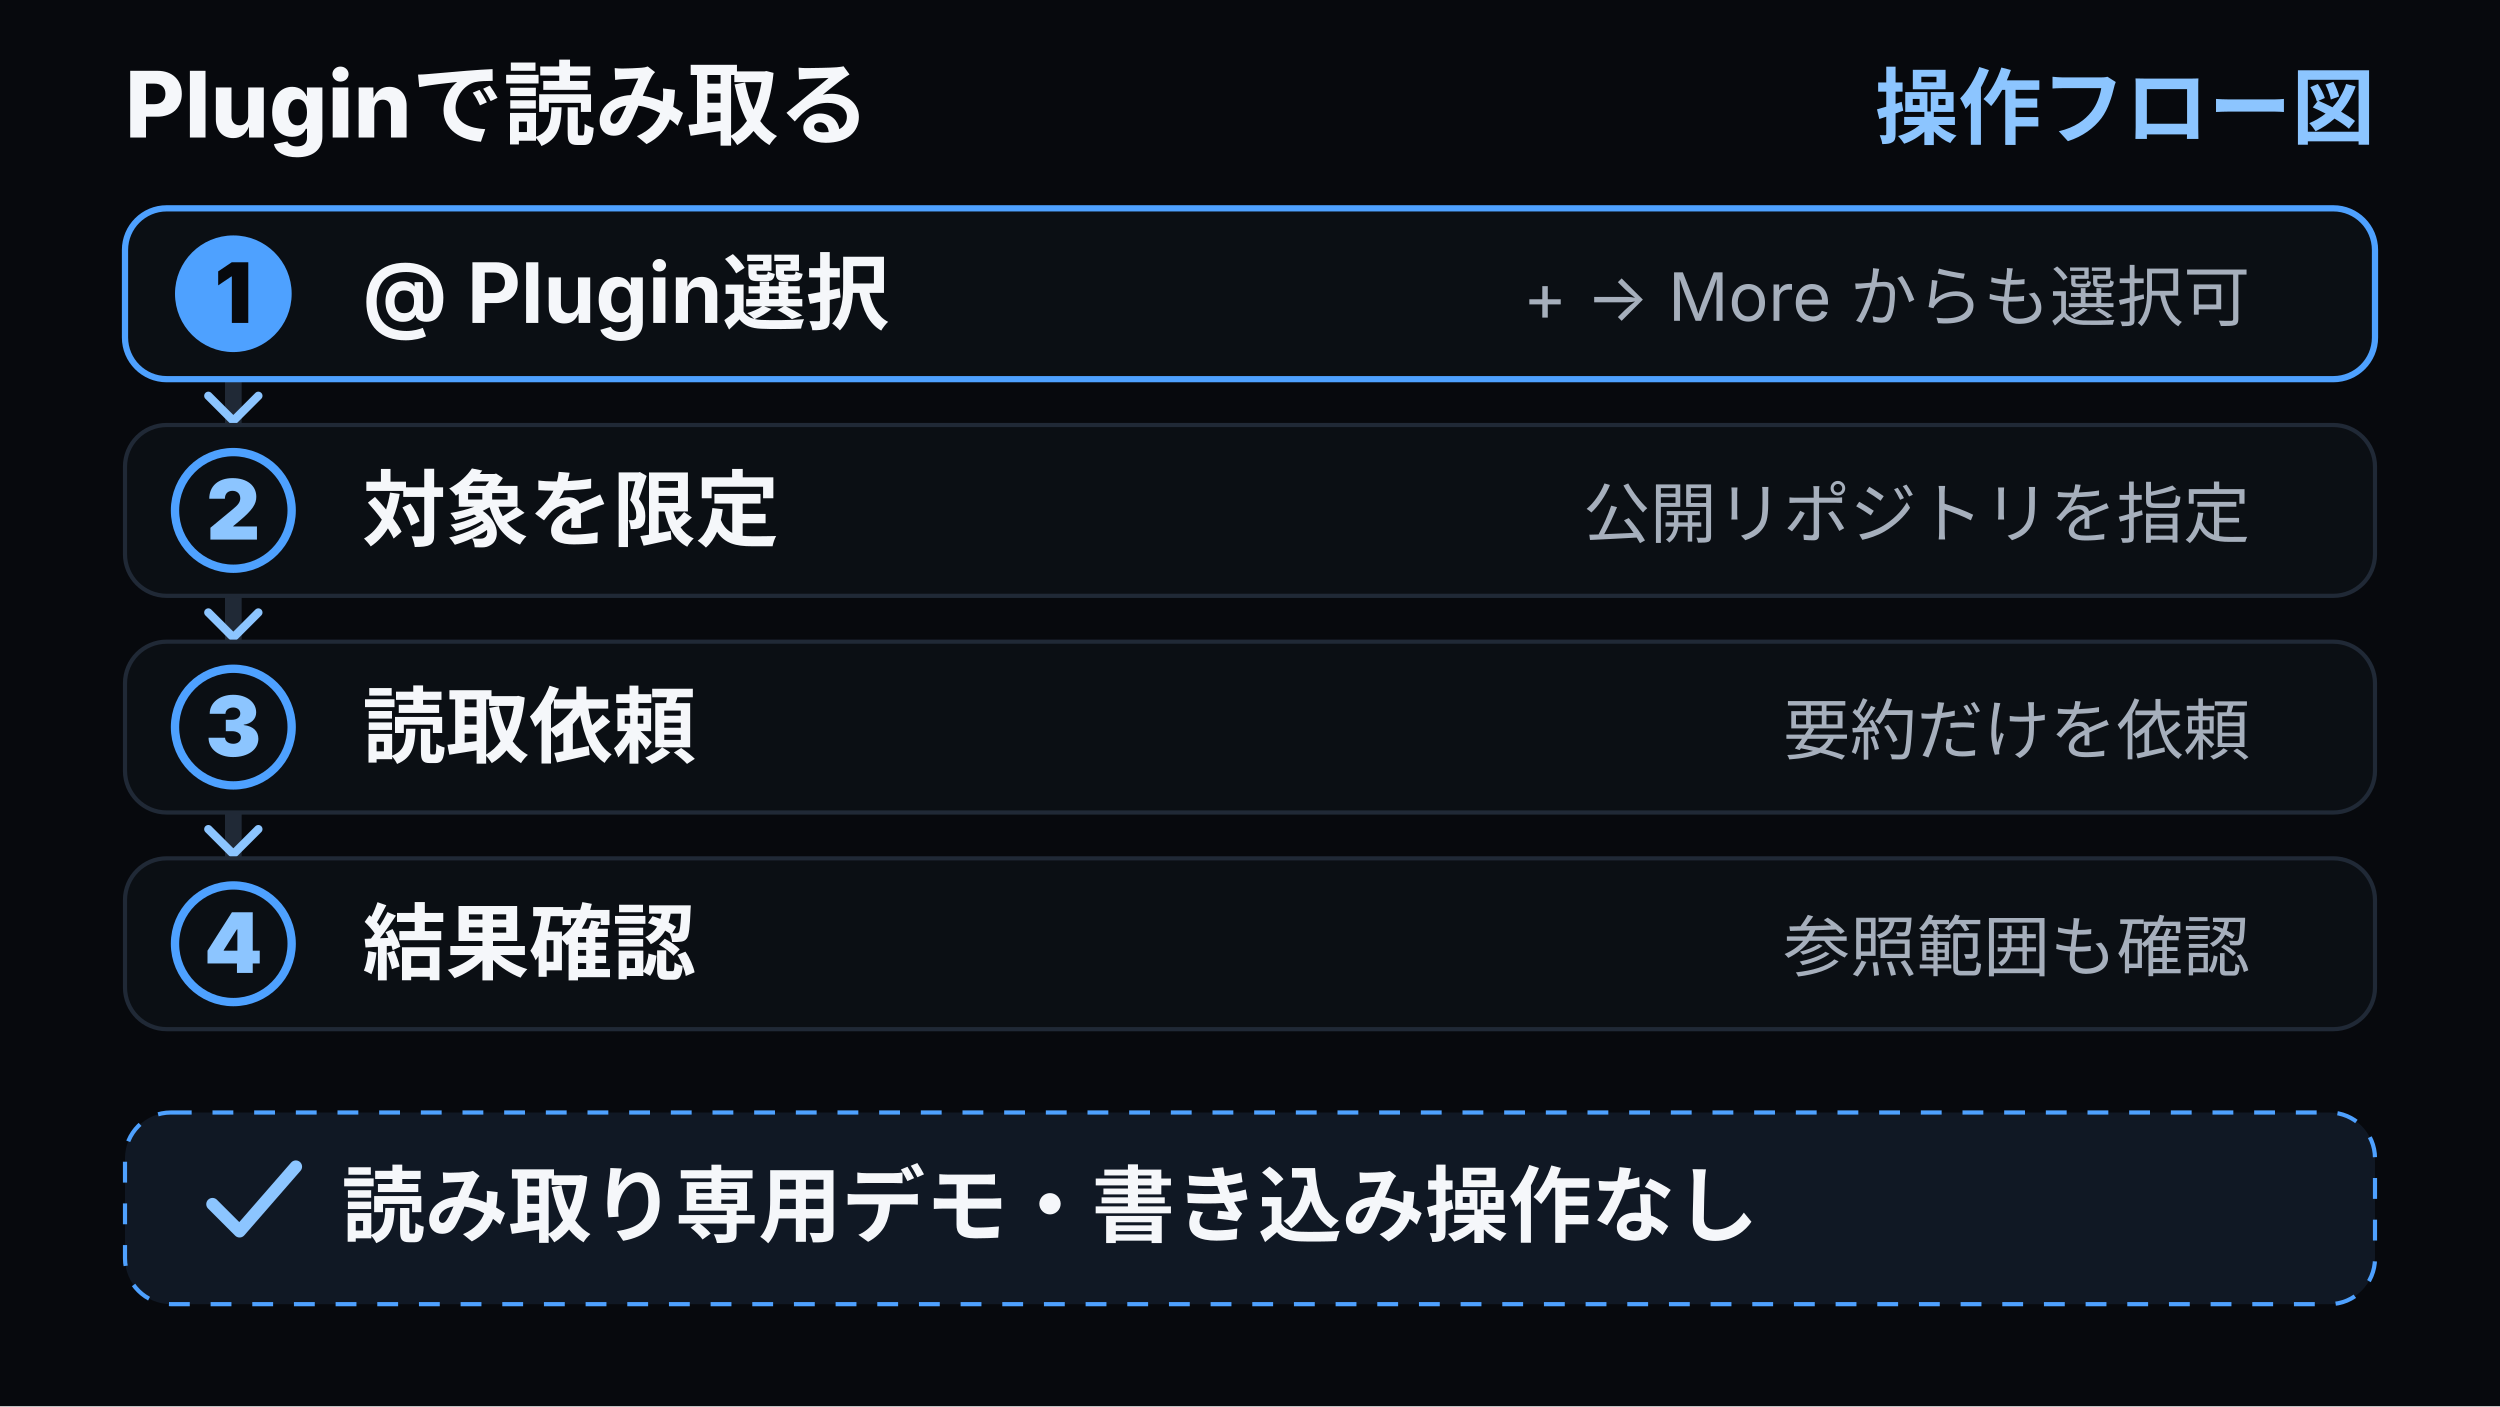
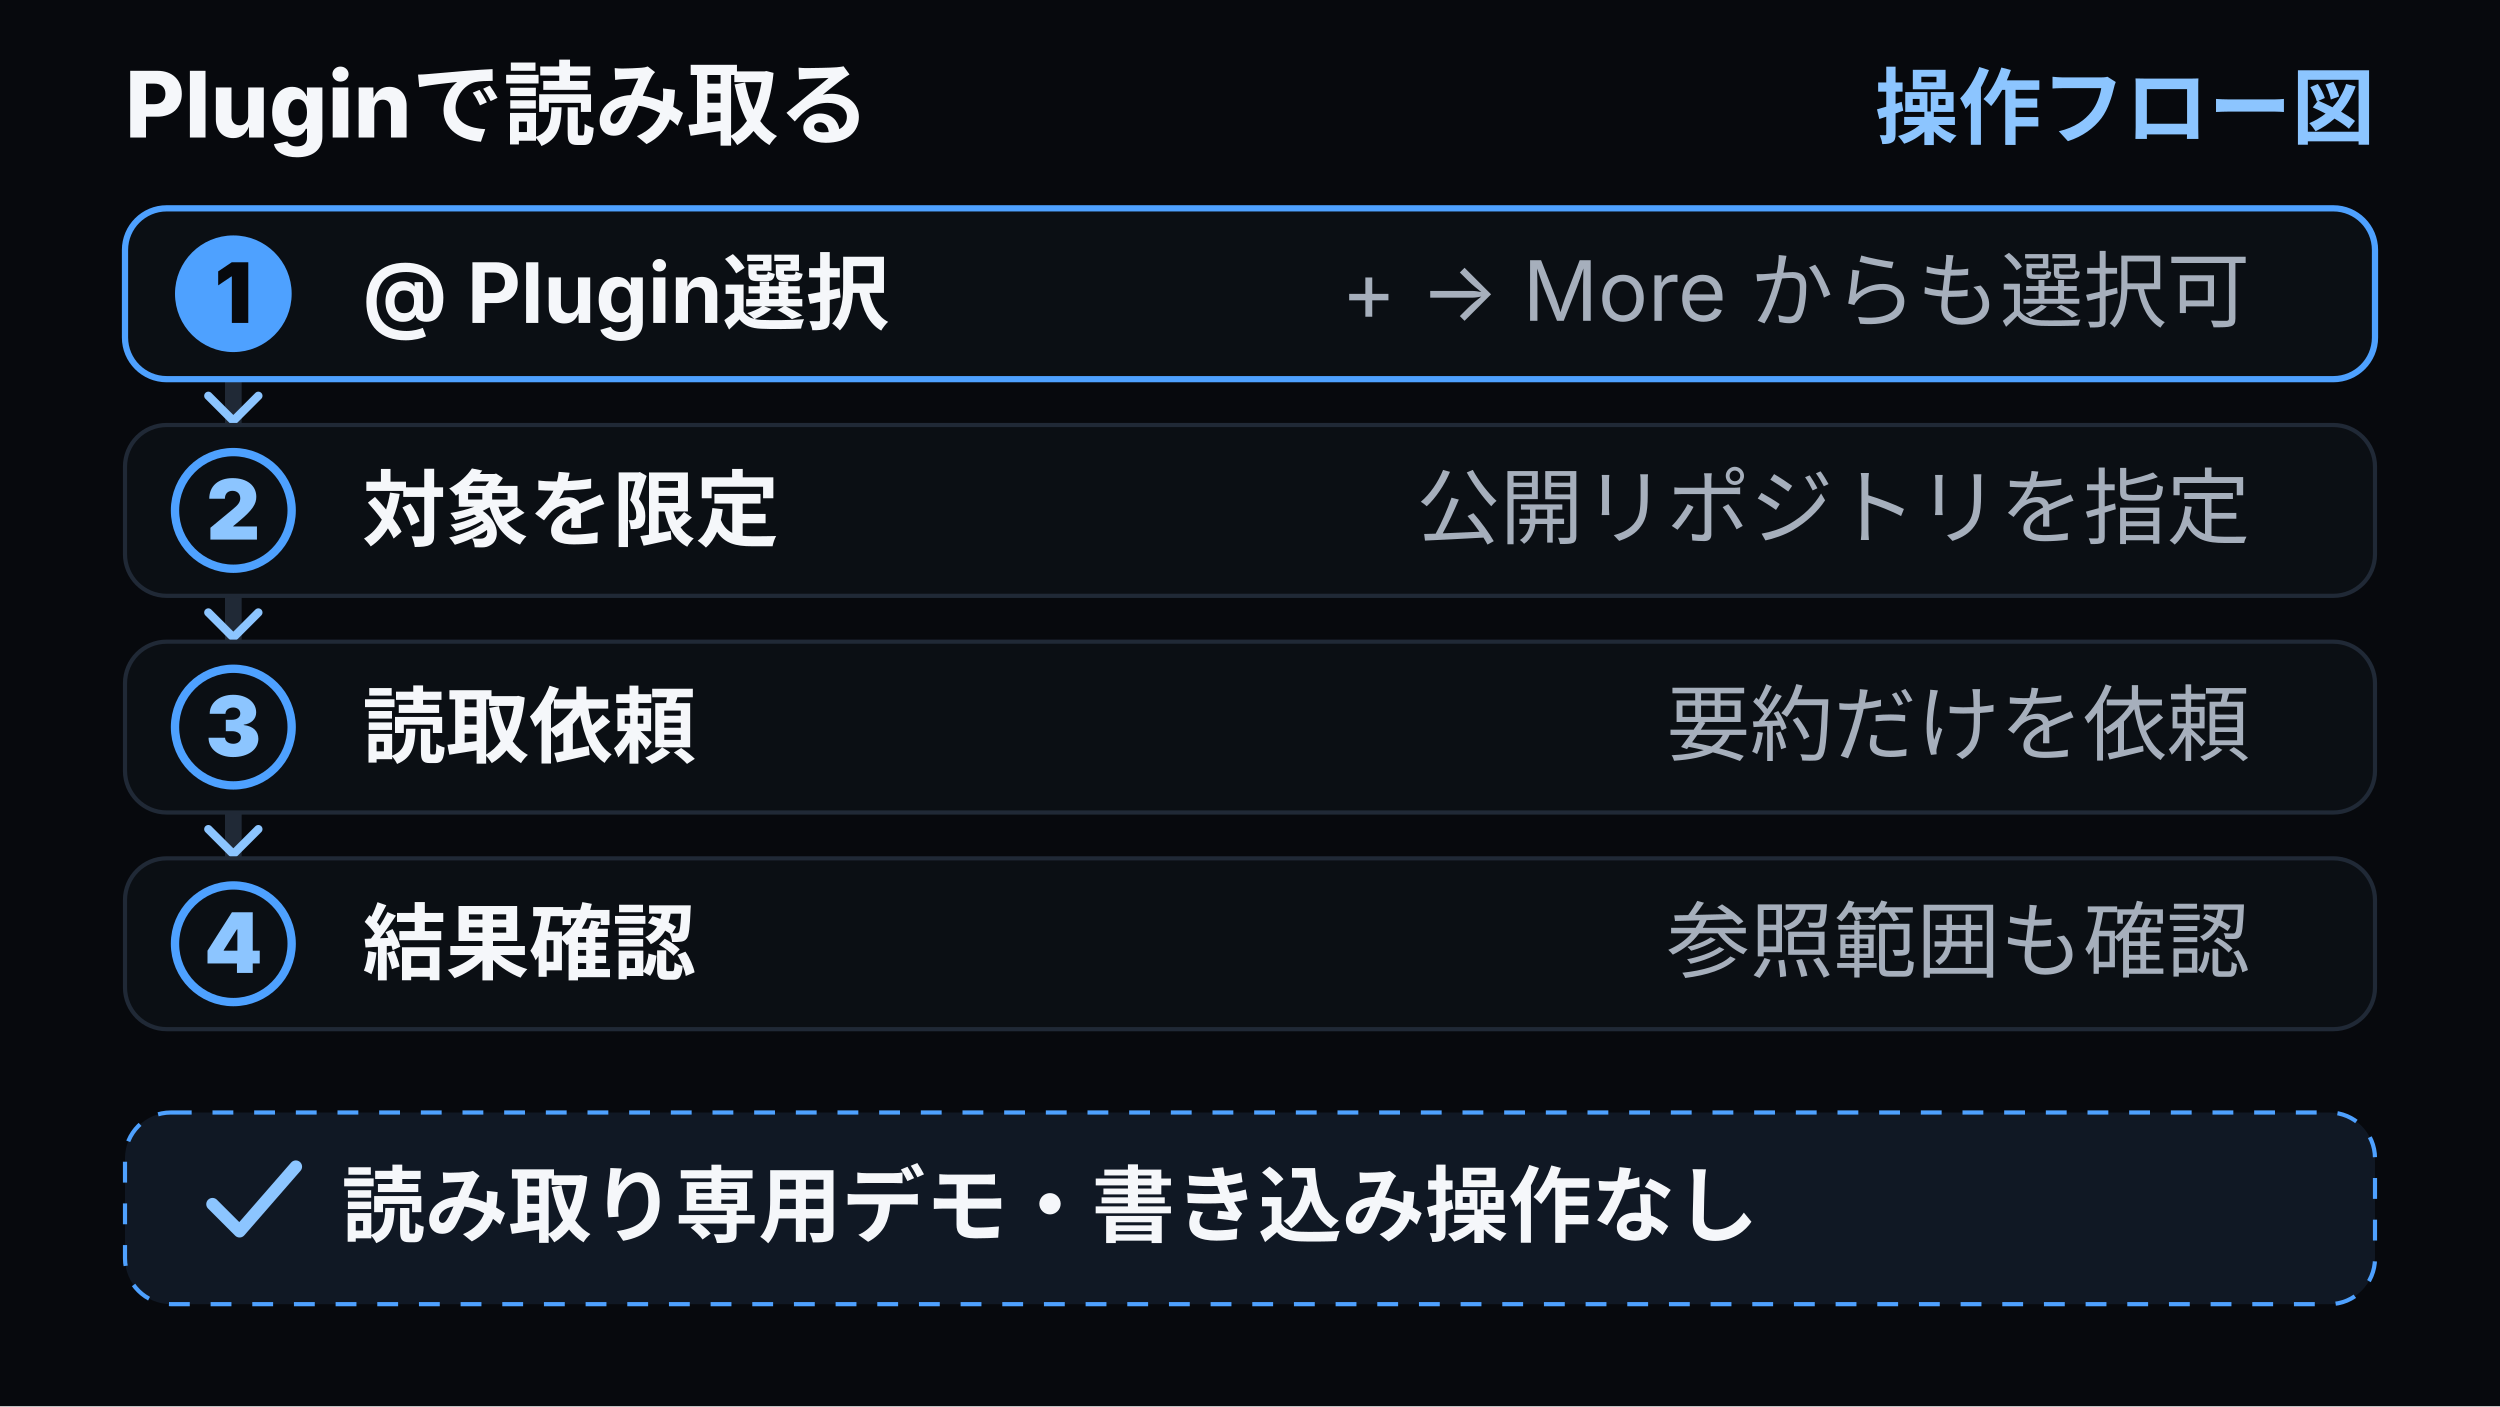
<svg xmlns="http://www.w3.org/2000/svg" width="1200" height="675" viewBox="0 0 1200 675" role="img" aria-labelledby="title description">
  <rect width="1200" height="675" fill="#07090d" />
  <g font-family="Inter, 'Noto Sans JP', sans-serif">
    <text x="60" y="66" fill="#f5f7fa" font-size="44" font-weight="800">Pluginで読み取る</text>
    <text x="1140" y="66" text-anchor="end" fill="#8cc5ff" font-size="40" font-weight="700">操作フロー図</text>
    <path d="M112 139V488" fill="none" stroke="#202936" stroke-width="8" stroke-linecap="round" />
    <g>
      <rect x="60" y="100" width="1080" height="82" rx="20" fill="#0b0f14" stroke="#4ea1ff" stroke-width="3" />
      <circle cx="112" cy="141" r="28" fill="#4ea1ff" />
      <text x="112" y="155" text-anchor="middle" fill="#07090d" font-size="40" font-weight="850">1</text>
      <text x="174" y="155" fill="#f5f7fa" font-size="40" font-weight="750">@ Plugin選択</text>
-       <text x="1080" y="154" text-anchor="end" fill="#a6afbc" font-size="32">+ → More からも選択可</text>
+       <text x="1080" y="154" text-anchor="end" fill="#a6afbc" font-size="40">+ → More からも選択可</text>
    </g>
    <path d="m100 190 12 12 12-12" fill="none" stroke="#8cc5ff" stroke-width="4" stroke-linecap="round" stroke-linejoin="round" />
    <g>
      <rect x="60" y="204" width="1080" height="82" rx="20" fill="#0b0f14" stroke="#202936" stroke-width="2" />
      <circle cx="112" cy="245" r="28" fill="#0b0f14" stroke="#4ea1ff" stroke-width="4" />
      <text x="112" y="259" text-anchor="middle" fill="#8cc5ff" font-size="40" font-weight="850">2</text>
      <text x="174" y="259" fill="#f5f7fa" font-size="40" font-weight="750">対象を限定</text>
-       <text x="1080" y="258" text-anchor="end" fill="#a6afbc" font-size="32">公開リポジトリを指定</text>
+       <text x="1080" y="258" text-anchor="end" fill="#a6afbc" font-size="40">公開リポジトリを指定</text>
    </g>
    <path d="m100 294 12 12 12-12" fill="none" stroke="#8cc5ff" stroke-width="4" stroke-linecap="round" stroke-linejoin="round" />
    <g>
      <rect x="60" y="308" width="1080" height="82" rx="20" fill="#0b0f14" stroke="#202936" stroke-width="2" />
      <circle cx="112" cy="349" r="28" fill="#0b0f14" stroke="#4ea1ff" stroke-width="4" />
      <text x="112" y="363" text-anchor="middle" fill="#8cc5ff" font-size="40" font-weight="850">3</text>
      <text x="174" y="363" fill="#f5f7fa" font-size="40" font-weight="750">読取依頼</text>
-       <text x="1080" y="362" text-anchor="end" fill="#a6afbc" font-size="32">要約だけを依頼</text>
+       <text x="1080" y="362" text-anchor="end" fill="#a6afbc" font-size="40">要約だけを依頼</text>
    </g>
    <path d="m100 398 12 12 12-12" fill="none" stroke="#8cc5ff" stroke-width="4" stroke-linecap="round" stroke-linejoin="round" />
    <g>
      <rect x="60" y="412" width="1080" height="82" rx="20" fill="#0b0f14" stroke="#202936" stroke-width="2" />
      <circle cx="112" cy="453" r="28" fill="#0b0f14" stroke="#4ea1ff" stroke-width="4" />
      <text x="112" y="467" text-anchor="middle" fill="#8cc5ff" font-size="40" font-weight="850">4</text>
      <text x="174" y="467" fill="#f5f7fa" font-size="40" font-weight="750">結果確認</text>
-       <text x="1080" y="466" text-anchor="end" fill="#a6afbc" font-size="32">参照範囲も確認</text>
+       <text x="1080" y="466" text-anchor="end" fill="#a6afbc" font-size="40">参照範囲も確認</text>
    </g>
    <rect x="60" y="534" width="1080" height="92" rx="22" fill="#101824" stroke="#4ea1ff" stroke-width="2" stroke-dasharray="10 10" />
    <path d="m102 578 13 13 27-31" fill="none" stroke="#8cc5ff" stroke-width="6" stroke-linecap="round" stroke-linejoin="round" />
    <text x="164" y="593" fill="#f5f7fa" font-size="40" font-weight="750">読み取り専用デモ・書き込み操作なし</text>
  </g>
</svg>
